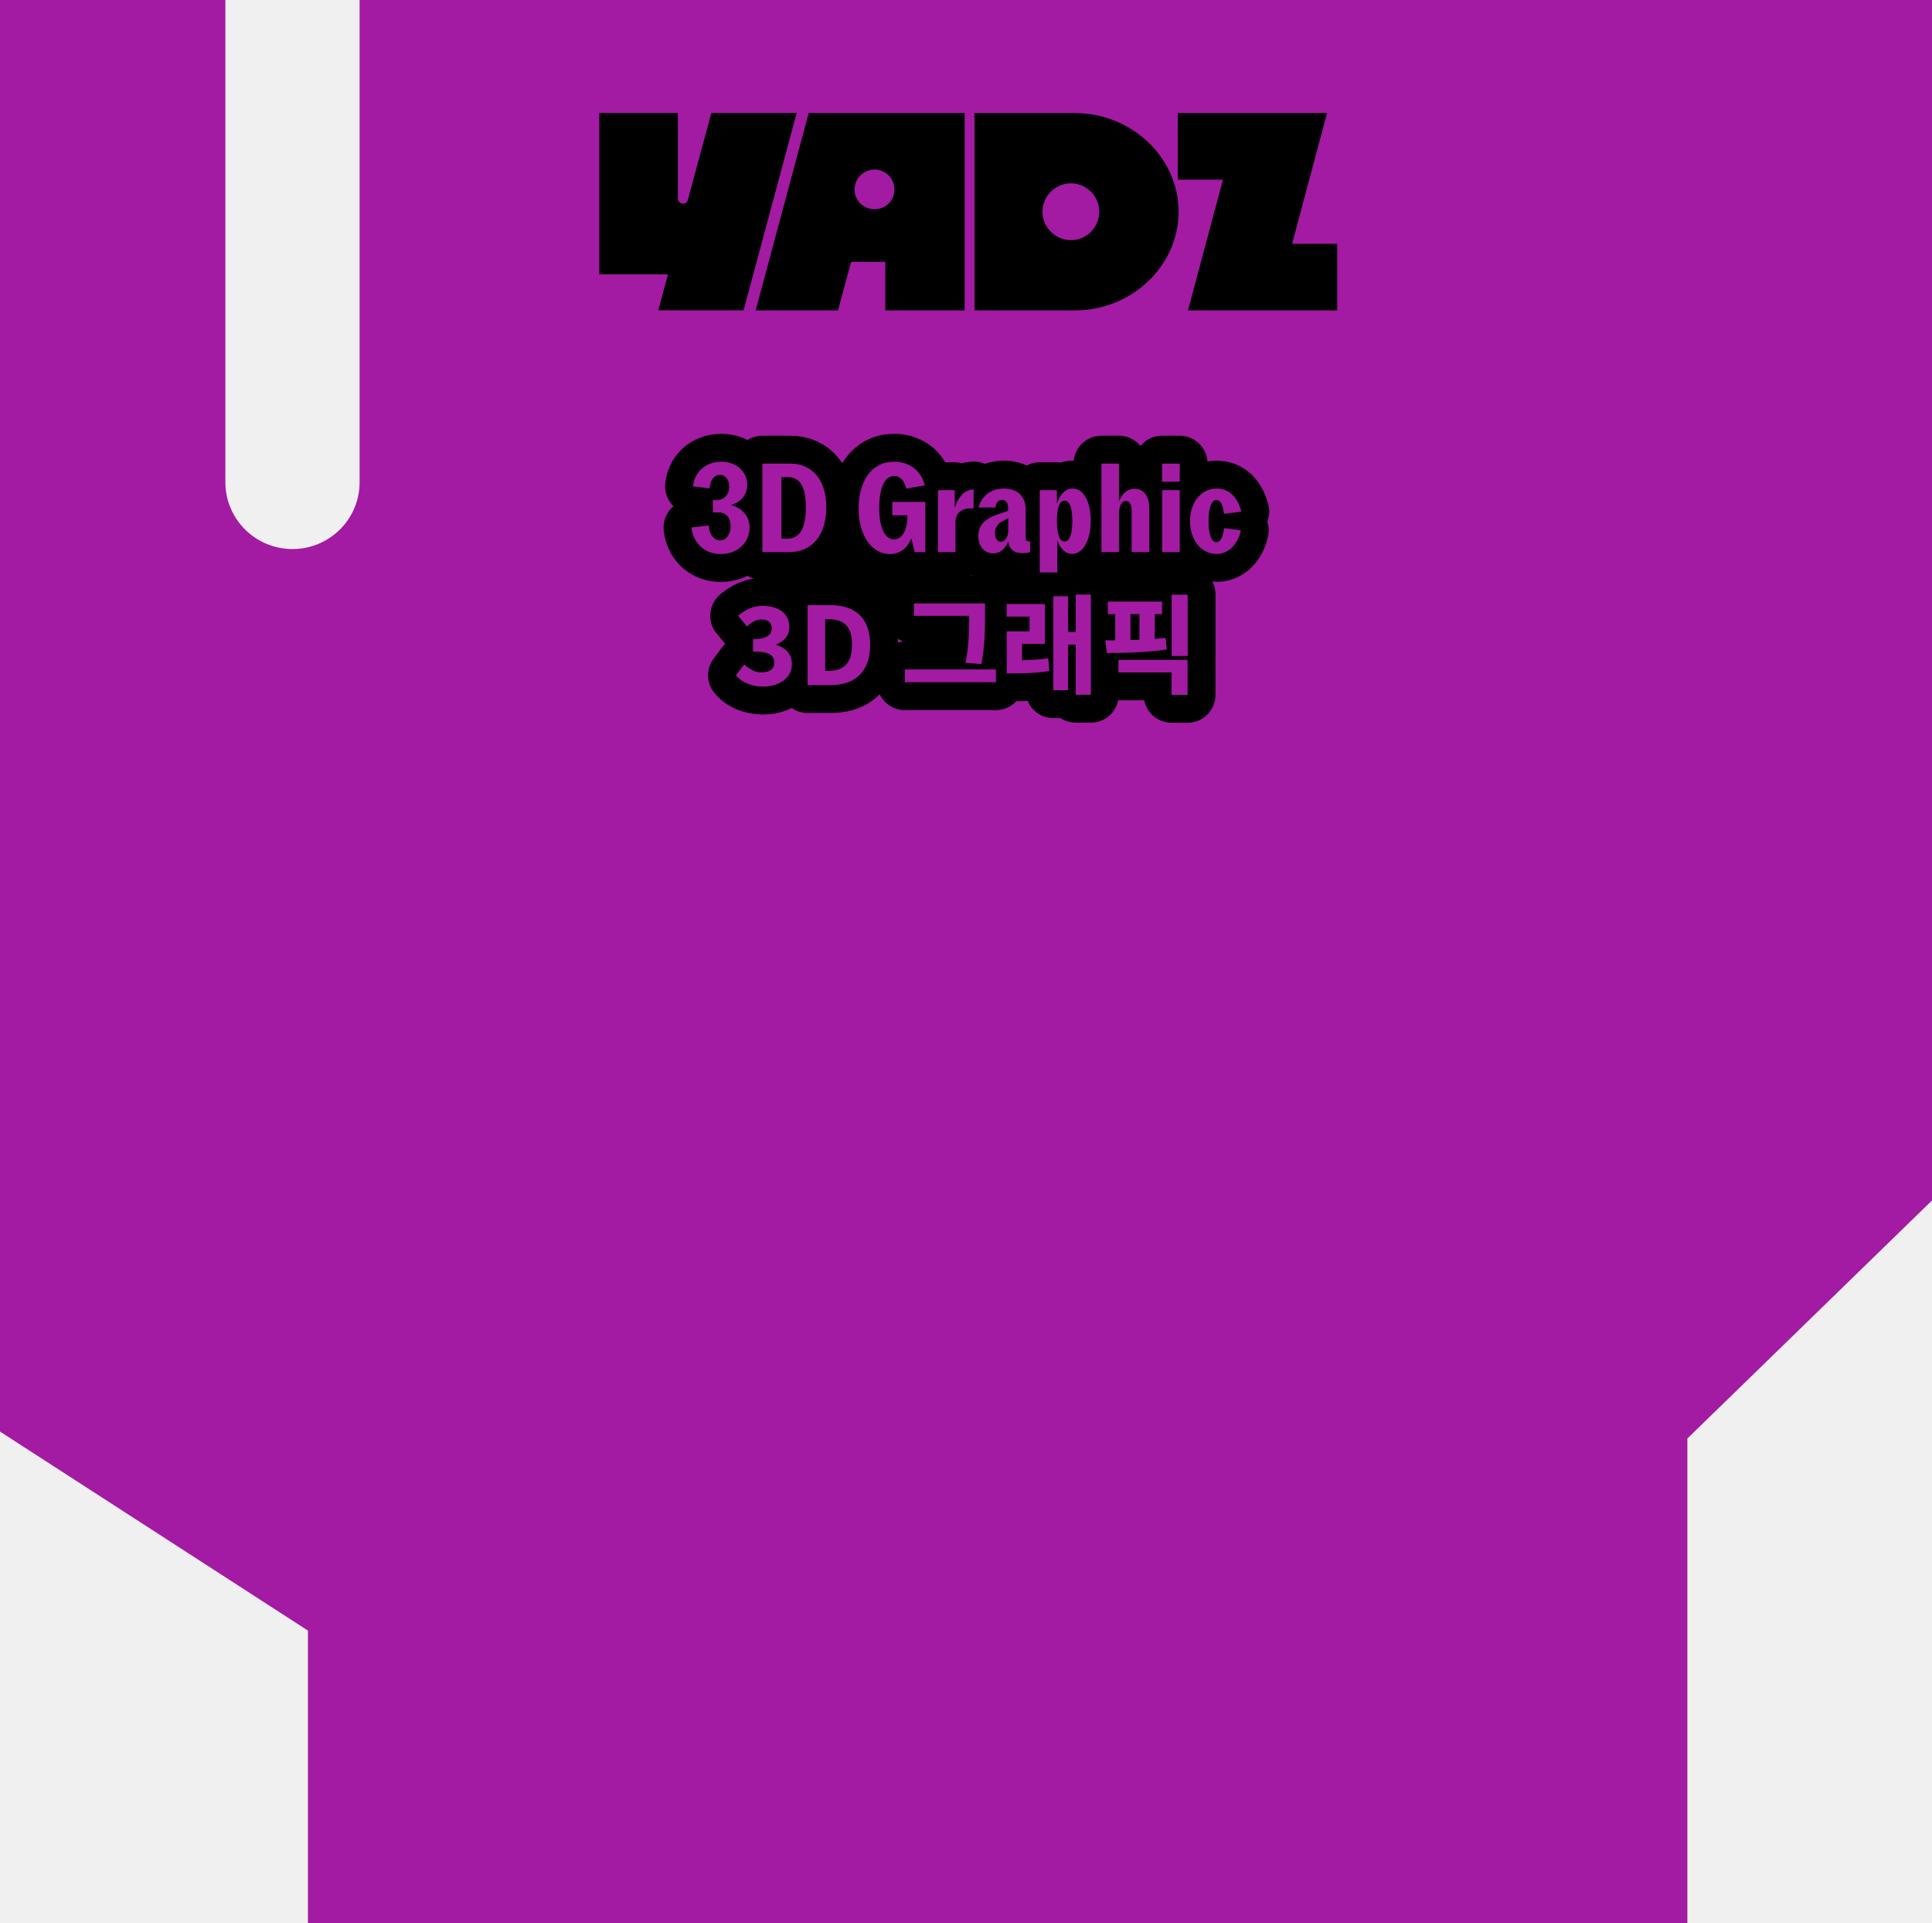
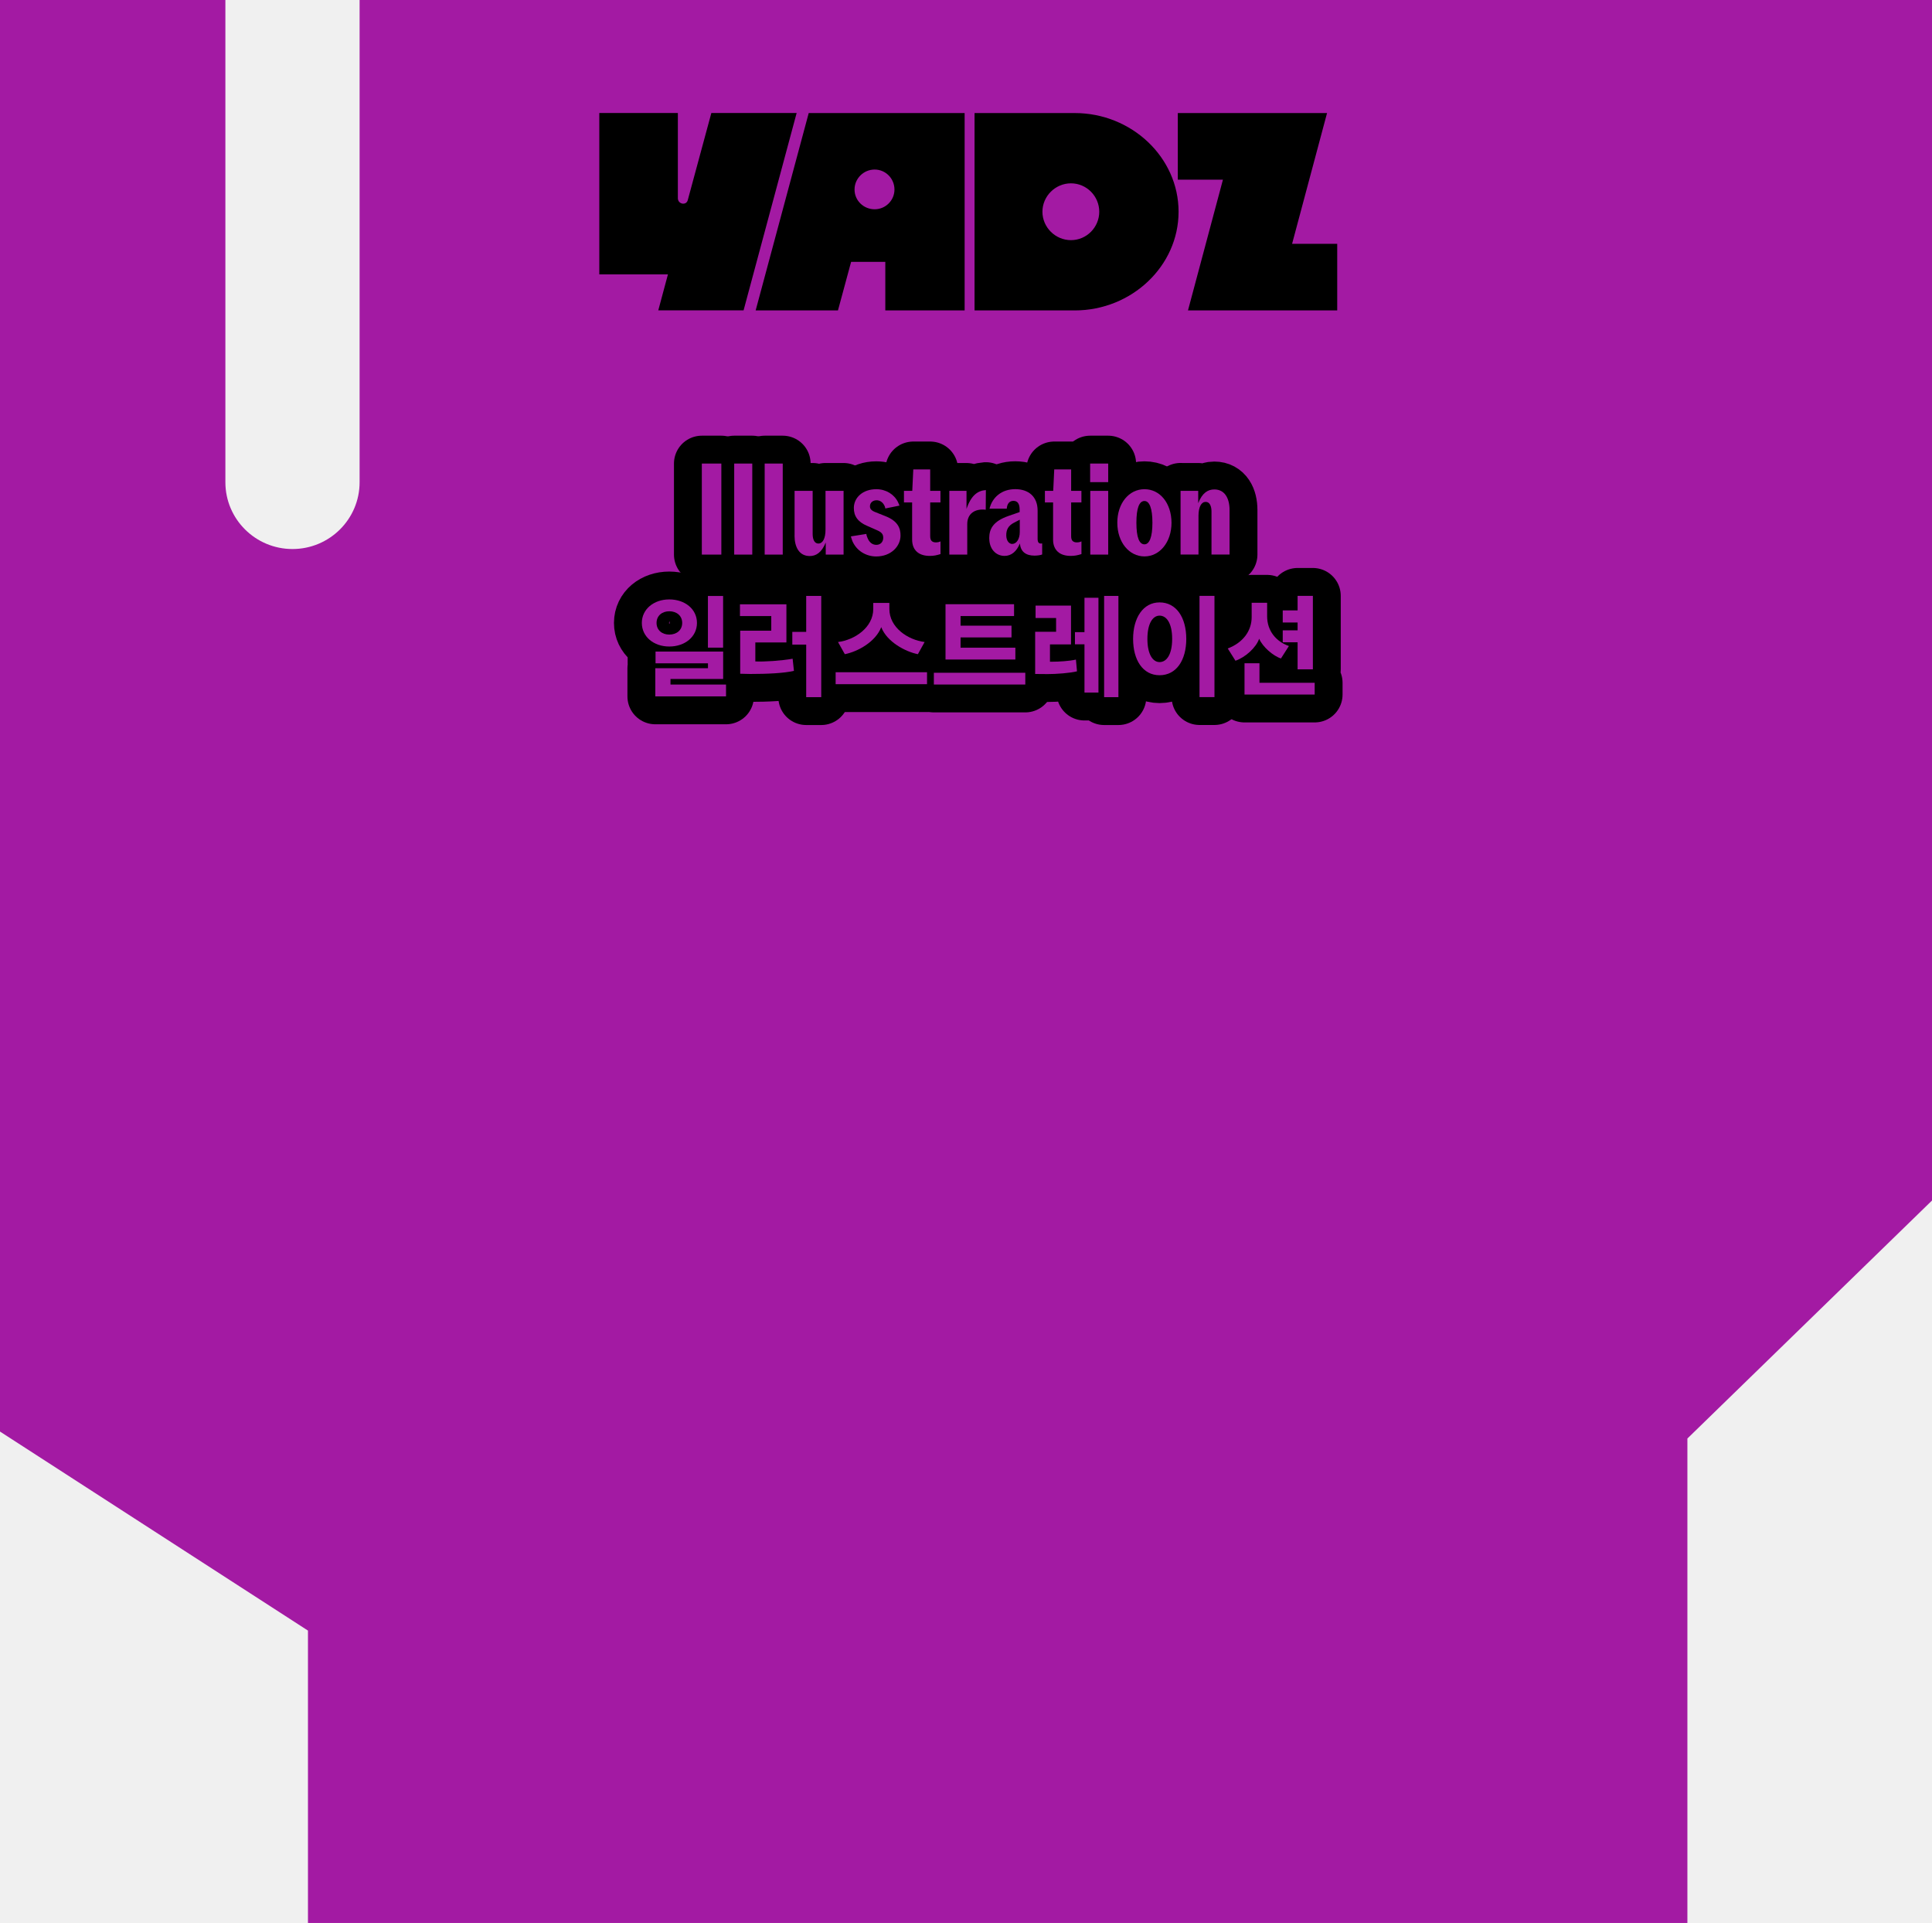
<svg xmlns="http://www.w3.org/2000/svg" width="416" height="414" viewBox="0 0 416 414" fill="none">
-   <g clip-path="url(#clip0_209_8529)">
-     <path d="M416 258.462V0H77.433V103.823C77.433 111.764 70.96 118.206 62.981 118.206C55.002 118.206 48.529 111.764 48.529 103.823V0H0V308.202L66.306 351.049V414H363.324V309.7L416 258.449V258.462Z" fill="#A31AA3" />
+   <g clip-path="url(#clip0_439_4642)">
+     <mask id="mask0_439_4642" style="mask-type:luminance" maskUnits="userSpaceOnUse" x="0" y="0" width="416" height="414">
+       <path d="M416 0H0V414H416V0Z" fill="white" />
+     </mask>
+     <g mask="url(#mask0_439_4642)">
+       <path d="M416 258.46V0H77.43V103.82C77.43 111.76 70.96 118.2 62.98 118.2C55 118.2 48.53 111.76 48.53 103.82V0H0V308.2L66.31 351.05V414H363.33V309.7L416.01 258.45L416 258.46Z" fill="#A31AA3" />
+     </g>
+     <path d="M212.1 115.78H172.14V132.49H212.1V115.78Z" fill="black" />
+     <path d="M151.12 99.8H155.32V119.4H151.12V99.8Z" fill="#A31AA3" stroke="black" stroke-width="12" stroke-linejoin="round" />
+     <path d="M158.09 99.8H161.98V119.4H158.09V99.8Z" fill="#A31AA3" stroke="black" stroke-width="12" stroke-linejoin="round" />
+     <path d="M164.65 99.8H168.54V119.4H164.65V99.8Z" fill="#A31AA3" stroke="black" stroke-width="12" stroke-linejoin="round" />
+     <path d="M171.09 115.28V105.68H174.98V114.95C174.98 116.07 175.34 117.02 176.21 117.02C177.13 117.02 177.75 115.98 177.75 114V105.68H181.64V119.4H177.8V116.8C176.9 119.01 175.67 119.71 174.36 119.71C172.06 119.71 171.08 117.75 171.08 115.29L171.09 115.28Z" fill="#A31AA3" stroke="black" stroke-width="12" stroke-linejoin="round" />
+     <path d="M183.49 116.35C183.38 116.07 183.29 115.76 183.21 115.48L186.54 114.95C186.57 115.23 186.65 115.48 186.74 115.68C187.16 116.83 187.89 117.3 188.7 117.3C189.62 117.3 190.18 116.63 190.18 115.79C190.18 114.95 189.79 114.56 188.75 114.11L186.71 113.21C184.72 112.37 183.83 111.11 183.85 109.32C183.88 107.11 185.78 105.32 188.69 105.32C190.76 105.32 192.53 106.41 193.37 108.12C193.48 108.34 193.57 108.57 193.68 108.85L190.63 109.47C190.57 109.25 190.55 109.05 190.43 108.85C190.07 108.09 189.42 107.7 188.75 107.7C187.97 107.7 187.32 108.2 187.32 108.99C187.32 109.49 187.52 109.91 188.61 110.31L190.57 111.09C193.34 112.15 193.93 113.75 193.9 115.35C193.87 117.65 191.83 119.8 188.66 119.8C186.53 119.8 184.4 118.62 183.48 116.36L183.49 116.35Z" fill="#A31AA3" stroke="black" stroke-width="12" stroke-linejoin="round" />
+     <path d="M197.41 118.78C196.77 118.19 196.4 117.35 196.4 116.15V108.17H194.64V105.68H196.43L196.65 101.06H200.29V105.68H202.5V108.17H200.29V115.42C200.29 115.92 200.4 116.26 200.6 116.46C200.82 116.68 201.13 116.77 201.5 116.77C201.92 116.77 202.26 116.69 202.51 116.55V119.29C201.67 119.54 201.11 119.68 200.21 119.68C199.06 119.68 198.08 119.4 197.41 118.78Z" fill="#A31AA3" stroke="black" stroke-width="12" stroke-linejoin="round" />
+     <path d="M204.41 105.68H208.11V109.57C209.09 106.66 210.52 105.62 212.28 105.51L212.25 109.74C209.93 109.46 208.27 110.58 208.27 112.82V119.4H204.41V105.68Z" fill="#A31AA3" stroke="black" stroke-width="12" stroke-linejoin="round" />
+     <path d="M213 115.9C213 113.83 213.87 112.23 217.14 111.08L219.55 110.24V109.71C219.55 108.45 219.1 107.83 218.21 107.83C217.32 107.83 216.84 108.5 216.78 109.51H213.06C213.68 107.02 215.72 105.31 218.6 105.31C221.48 105.31 223.42 106.93 223.42 109.93V116.01C223.42 116.82 223.73 117.02 224.12 117.02C224.26 117.02 224.34 116.99 224.4 116.99V119.37C224.09 119.51 223.42 119.62 222.75 119.62C220.93 119.62 219.75 118.81 219.61 116.99C218.91 118.7 217.79 119.68 216.31 119.68C214.41 119.68 213.01 118.17 213.01 115.9H213ZM217.96 117.1C218.86 117.1 219.58 116.06 219.58 114.52V111.89L218.38 112.51C217.06 113.18 216.67 114.08 216.67 115.23C216.67 116.46 217.31 117.11 217.96 117.11V117.1Z" fill="#A31AA3" stroke="black" stroke-width="12" stroke-linejoin="round" />
+     <path d="M227.76 118.78C227.12 118.19 226.75 117.35 226.75 116.15V108.17H224.99V105.68H226.78L227 101.06H230.64V105.68H232.85V108.17H230.64V115.42C230.64 115.92 230.75 116.26 230.95 116.46C231.17 116.68 231.48 116.77 231.85 116.77C232.27 116.77 232.61 116.69 232.86 116.55V119.29C232.02 119.54 231.46 119.68 230.56 119.68C229.41 119.68 228.43 119.4 227.76 118.78Z" fill="#A31AA3" stroke="black" stroke-width="12" stroke-linejoin="round" />
+     <path d="M234.73 99.8H238.62V103.8H234.73V99.8ZM234.76 105.68H238.62V119.4H234.76V105.68Z" fill="#A31AA3" stroke="black" stroke-width="12" stroke-linejoin="round" />
+     <path d="M240.58 112.54C240.58 108.37 243.07 105.32 246.43 105.32C249.79 105.32 252.23 108.34 252.25 112.54C252.25 116.71 249.73 119.79 246.43 119.79C243.13 119.79 240.58 116.74 240.58 112.54ZM246.43 117.19C247.49 117.19 248.14 115.65 248.14 112.54C248.14 109.43 247.5 107.86 246.43 107.86C245.31 107.86 244.69 109.37 244.69 112.54C244.69 115.71 245.31 117.19 246.43 117.19Z" fill="#A31AA3" stroke="black" stroke-width="12" stroke-linejoin="round" />
+     <path d="M254.19 105.68H258V108.34C258.87 106.07 260.13 105.37 261.47 105.37C263.74 105.37 264.75 107.33 264.75 109.79V119.39H260.86V110.12C260.86 109 260.5 108.05 259.6 108.05C258.7 108.05 258.06 109.09 258.06 111.07V119.39H254.2V105.67L254.19 105.68Z" fill="#A31AA3" stroke="black" stroke-width="12" stroke-linejoin="round" />
+     <path d="M144.11 129.05C147.47 129.05 150.07 131.12 150.07 134.11C150.07 137.1 147.47 139.19 144.11 139.19C140.75 139.19 138.2 137.07 138.2 134.11C138.2 131.15 140.78 129.05 144.11 129.05ZM141.1 149.93V143.86H152.44V142.8H141.15V140.27H155.71V146.18H144.37V147.38H156.33V149.93H141.11H141.1ZM144.11 136.62C145.67 136.62 146.89 135.68 146.89 134.11C146.89 132.54 145.67 131.6 144.11 131.6C142.55 131.6 141.37 132.57 141.37 134.11C141.37 135.65 142.54 136.62 144.11 136.62ZM152.43 139.43V128.3H155.7V139.43H152.43Z" fill="#A31AA3" stroke="black" stroke-width="12" stroke-linejoin="round" />
+     <path d="M170.95 144.43C168.77 144.94 165.16 145.1 161.54 145.1C160.83 145.1 160.05 145.08 159.38 145.05V135.78H166.07V132.63H159.33V130.1H169.33V138.31H162.64V142.4C164.59 142.49 168.14 142.26 170.67 141.82L170.95 144.42V144.43ZM173.59 150.09V138.78H170.6V136.04H173.59V128.29H176.83V150.09H173.59Z" fill="#A31AA3" stroke="black" stroke-width="12" stroke-linejoin="round" />
+     <path d="M179.93 147.3V144.72H199.61V147.3H179.93ZM197.64 140.84C194.95 140.31 190.97 138.19 189.75 135.02C188.53 138.19 184.69 140.29 181.91 140.84L180.44 138.22C184.03 137.78 188.03 135.09 188.03 131.11V129.8H191.5V131.11C191.5 135.09 195.46 137.76 199.09 138.22L197.64 140.84Z" fill="#A31AA3" stroke="black" stroke-width="12" stroke-linejoin="round" />
+     <path d="M220.77 147.37H201.08V144.84H220.77V147.37ZM206.83 137.23V139.44H218.63V141.99H203.59V130.08H218.35V132.63H206.83V134.7H217.8V137.23H206.83Z" fill="#A31AA3" stroke="black" stroke-width="12" stroke-linejoin="round" />
+     <path d="M225.28 145.12C224.45 145.12 223.67 145.1 222.89 145.1V136.02H227.4V133.05H222.98V130.38H230.61V138.73H226.08V142.46H226.59C227.99 142.46 230.36 142.32 231.67 142C231.74 142.85 231.81 143.68 231.9 144.53C230.38 144.9 227.58 145.13 225.28 145.13V145.12ZM233.51 149.1V138.71H231.46V136.09H233.51V128.69H236.52V149.11H233.51V149.1ZM237.74 150.09V128.29H240.82V150.09H237.74Z" fill="#A31AA3" stroke="black" stroke-width="12" stroke-linejoin="round" />
+     <path d="M249.68 129.69C253.31 129.69 255.43 132.98 255.43 137.55C255.43 142.12 253.31 145.37 249.68 145.37C246.05 145.37 243.98 142.06 243.98 137.55C243.98 133.04 246.12 129.69 249.68 129.69ZM249.68 132.54C248.21 132.54 247.06 134.24 247.06 137.55C247.06 140.86 248.21 142.54 249.68 142.54C251.24 142.54 252.39 140.84 252.39 137.55C252.39 134.26 251.24 132.54 249.68 132.54ZM258.28 150.08V128.28H261.5V150.08H258.28Z" fill="#A31AA3" stroke="black" stroke-width="12" stroke-linejoin="round" />
+     <path d="M275.81 141.76C274.15 141.23 271.88 139.28 271.12 137.51C270.48 139.42 268.13 141.53 266.02 142.25L264.36 139.61C267.6 138.39 269.51 135.86 269.51 132.85V129.77H272.84V132.69C272.84 135.84 274.8 138.14 277.53 139.08L275.81 141.77V141.76ZM267.97 149.53V142.79H271.19V147H283.08V149.53H267.97ZM276.2 134.03V131.41H279.4V128.28H282.69V144.1H279.4V138.28H276.2V135.7H279.4V134.02H276.2V134.03Z" fill="#A31AA3" stroke="black" stroke-width="12" stroke-linejoin="round" />
+     <path d="M151.12 99.8H155.32V119.4H151.12V99.8Z" fill="#A31AA3" />
+     <path d="M158.09 99.8H161.98V119.4H158.09V99.8Z" fill="#A31AA3" />
+     <path d="M164.65 99.8H168.54V119.4H164.65V99.8Z" fill="#A31AA3" />
+     <path d="M171.09 115.28V105.68H174.98V114.95C174.98 116.07 175.34 117.02 176.21 117.02C177.13 117.02 177.75 115.98 177.75 114V105.68H181.64V119.4H177.8V116.8C176.9 119.01 175.67 119.71 174.36 119.71C172.06 119.71 171.08 117.75 171.08 115.29L171.09 115.28Z" fill="#A31AA3" />
+     <path d="M183.49 116.35C183.38 116.07 183.29 115.76 183.21 115.48L186.54 114.95C186.57 115.23 186.65 115.48 186.74 115.68C187.16 116.83 187.89 117.3 188.7 117.3C189.62 117.3 190.18 116.63 190.18 115.79C190.18 114.95 189.79 114.56 188.75 114.11L186.71 113.21C184.72 112.37 183.83 111.11 183.85 109.32C183.88 107.11 185.78 105.32 188.69 105.32C190.76 105.32 192.53 106.41 193.37 108.12C193.48 108.34 193.57 108.57 193.68 108.85L190.63 109.47C190.57 109.25 190.55 109.05 190.43 108.85C190.07 108.09 189.42 107.7 188.75 107.7C187.97 107.7 187.32 108.2 187.32 108.99C187.32 109.49 187.52 109.91 188.61 110.31L190.57 111.09C193.34 112.15 193.93 113.75 193.9 115.35C193.87 117.65 191.83 119.8 188.66 119.8C186.53 119.8 184.4 118.62 183.48 116.36L183.49 116.35Z" fill="#A31AA3" />
+     <path d="M197.41 118.78C196.77 118.19 196.4 117.35 196.4 116.15V108.17H194.64V105.68H196.43L196.65 101.06H200.29V105.68H202.5V108.17H200.29V115.42C200.29 115.92 200.4 116.26 200.6 116.46C200.82 116.68 201.13 116.77 201.5 116.77C201.92 116.77 202.26 116.69 202.51 116.55V119.29C201.67 119.54 201.11 119.68 200.21 119.68C199.06 119.68 198.08 119.4 197.41 118.78Z" fill="#A31AA3" />
+     <path d="M204.41 105.68H208.11V109.57C209.09 106.66 210.52 105.62 212.28 105.51L212.25 109.74C209.93 109.46 208.27 110.58 208.27 112.82V119.4H204.41V105.68Z" fill="#A31AA3" />
+     <path d="M213 115.9C213 113.83 213.87 112.23 217.14 111.08L219.55 110.24V109.71C219.55 108.45 219.1 107.83 218.21 107.83C217.32 107.83 216.84 108.5 216.78 109.51H213.06C213.68 107.02 215.72 105.31 218.6 105.31C221.48 105.31 223.42 106.93 223.42 109.93V116.01C223.42 116.82 223.73 117.02 224.12 117.02C224.26 117.02 224.34 116.99 224.4 116.99V119.37C224.09 119.51 223.42 119.62 222.75 119.62C220.93 119.62 219.75 118.81 219.61 116.99C218.91 118.7 217.79 119.68 216.31 119.68C214.41 119.68 213.01 118.17 213.01 115.9H213ZM217.96 117.1C218.86 117.1 219.58 116.06 219.58 114.52V111.89L218.38 112.51C217.06 113.18 216.67 114.08 216.67 115.23C216.67 116.46 217.31 117.11 217.96 117.11V117.1Z" fill="#A31AA3" />
+     <path d="M227.76 118.78C227.12 118.19 226.75 117.35 226.75 116.15V108.17H224.99V105.68H226.78L227 101.06H230.64V105.68H232.85V108.17H230.64V115.42C230.64 115.92 230.75 116.26 230.95 116.46C231.17 116.68 231.48 116.77 231.85 116.77C232.27 116.77 232.61 116.69 232.86 116.55V119.29C232.02 119.54 231.46 119.68 230.56 119.68C229.41 119.68 228.43 119.4 227.76 118.78Z" fill="#A31AA3" />
+     <path d="M234.73 99.8H238.62V103.8H234.73V99.8ZM234.76 105.68H238.62V119.4H234.76V105.68Z" fill="#A31AA3" />
+     <path d="M240.58 112.54C240.58 108.37 243.07 105.32 246.43 105.32C249.79 105.32 252.23 108.34 252.25 112.54C252.25 116.71 249.73 119.79 246.43 119.79C243.13 119.79 240.58 116.74 240.58 112.54ZM246.43 117.19C247.49 117.19 248.14 115.65 248.14 112.54C248.14 109.43 247.5 107.86 246.43 107.86C245.31 107.86 244.69 109.37 244.69 112.54C244.69 115.71 245.31 117.19 246.43 117.19Z" fill="#A31AA3" />
+     <path d="M254.19 105.68H258V108.34C258.87 106.07 260.13 105.37 261.47 105.37C263.74 105.37 264.75 107.33 264.75 109.79V119.39H260.86V110.12C260.86 109 260.5 108.05 259.6 108.05C258.7 108.05 258.06 109.09 258.06 111.07V119.39H254.2V105.67L254.19 105.68Z" fill="#A31AA3" />
+     <path d="M144.11 129.05C147.47 129.05 150.07 131.12 150.07 134.11C150.07 137.1 147.47 139.19 144.11 139.19C140.75 139.19 138.2 137.07 138.2 134.11C138.2 131.15 140.78 129.05 144.11 129.05ZM141.1 149.93V143.86H152.44V142.8H141.15V140.27H155.71V146.18H144.37V147.38H156.33V149.93H141.11H141.1ZM144.11 136.62C145.67 136.62 146.89 135.68 146.89 134.11C146.89 132.54 145.67 131.6 144.11 131.6C142.55 131.6 141.37 132.57 141.37 134.11C141.37 135.65 142.54 136.62 144.11 136.62ZM152.43 139.43V128.3H155.7V139.43H152.43Z" fill="#A31AA3" />
+     <path d="M170.95 144.43C168.77 144.94 165.16 145.1 161.54 145.1C160.83 145.1 160.05 145.08 159.38 145.05V135.78H166.07V132.63H159.33V130.1H169.33V138.31H162.64V142.4C164.59 142.49 168.14 142.26 170.67 141.82L170.95 144.42V144.43ZM173.59 150.09V138.78H170.6V136.04H173.59V128.29H176.83V150.09H173.59Z" fill="#A31AA3" />
+     <path d="M179.93 147.3V144.72H199.61V147.3H179.93ZM197.64 140.84C194.95 140.31 190.97 138.19 189.75 135.02C188.53 138.19 184.69 140.29 181.91 140.84L180.44 138.22C184.03 137.78 188.03 135.09 188.03 131.11V129.8H191.5V131.11C191.5 135.09 195.46 137.76 199.09 138.22L197.64 140.84Z" fill="#A31AA3" />
+     <path d="M220.77 147.37H201.08V144.84H220.77V147.37ZM206.83 137.23V139.44H218.63V141.99H203.59V130.08H218.35V132.63H206.83V134.7H217.8V137.23H206.83Z" fill="#A31AA3" />
+     <path d="M225.28 145.12C224.45 145.12 223.67 145.1 222.89 145.1V136.02H227.4V133.05H222.98V130.38H230.61V138.73H226.08V142.46H226.59C227.99 142.46 230.36 142.32 231.67 142C231.74 142.85 231.81 143.68 231.9 144.53C230.38 144.9 227.58 145.13 225.28 145.13V145.12ZM233.51 149.1V138.71H231.46V136.09H233.51V128.69H236.52V149.11H233.51V149.1ZM237.74 150.09V128.29H240.82V150.09H237.74Z" fill="#A31AA3" />
+     <path d="M249.68 129.69C253.31 129.69 255.43 132.98 255.43 137.55C255.43 142.12 253.31 145.37 249.68 145.37C246.05 145.37 243.98 142.06 243.98 137.55C243.98 133.04 246.12 129.69 249.68 129.69ZM249.68 132.54C248.21 132.54 247.06 134.24 247.06 137.55C247.06 140.86 248.21 142.54 249.68 142.54C251.24 142.54 252.39 140.84 252.39 137.55C252.39 134.26 251.24 132.54 249.68 132.54ZM258.28 150.08V128.28H261.5V150.08H258.28Z" fill="#A31AA3" />
+     <path d="M275.81 141.76C274.15 141.23 271.88 139.28 271.12 137.51C270.48 139.42 268.13 141.53 266.02 142.25L264.36 139.61C267.6 138.39 269.51 135.86 269.51 132.85V129.77H272.84V132.69C272.84 135.84 274.8 138.14 277.53 139.08L275.81 141.77V141.76ZM267.97 149.53V142.79H271.19V147H283.08V149.53H267.97ZM276.2 134.03V131.41H279.4V128.28H282.69V144.1H279.4V138.28H276.2V135.7H279.4V134.02H276.2V134.03Z" fill="#A31AA3" />
    <path d="M143.822 59.069H129.041V24.325H145.957V42.657C145.957 43.992 147.777 44.305 148.092 43.079L153.169 24.325H171.535L160.107 66.819H141.741L143.822 59.069Z" fill="black" />
-     <path d="M174.135 24.339H207.706V66.832H190.626V56.372H183.263L180.431 66.832H162.708L174.135 24.339ZM192.597 40.805C192.597 38.422 190.681 36.501 188.327 36.501C185.973 36.501 184.002 38.408 184.002 40.805C184.002 43.202 185.973 45.054 188.327 45.054C190.681 45.054 192.597 43.148 192.597 40.805Z" fill="black" />
-     <path d="M209.841 24.339H231.409C243.685 24.339 253.771 33.9 253.771 45.586C253.771 57.271 243.685 66.832 231.409 66.832H209.841V24.339ZM236.692 45.586C236.692 42.235 233.968 39.47 230.602 39.47C227.235 39.47 224.457 42.235 224.457 45.586C224.457 48.936 227.235 51.701 230.602 51.701C233.968 51.701 236.692 48.936 236.692 45.586Z" fill="black" />
+     <path d="M174.135 24.339H207.706V66.832H190.626V56.372H183.263L180.431 66.832H162.708L174.135 24.339ZM192.597 40.805C192.597 38.421 190.681 36.501 188.327 36.501C185.973 36.501 184.002 38.408 184.002 40.805C184.002 43.202 185.973 45.054 188.327 45.054C190.681 45.054 192.597 43.148 192.597 40.805Z" fill="black" />
+     <path d="M209.841 24.339H231.409C243.685 24.339 253.771 33.9 253.771 45.585C253.771 57.271 243.685 66.832 231.409 66.832H209.841V24.339ZM236.692 45.585C236.692 42.235 233.968 39.47 230.602 39.47C227.235 39.47 224.457 42.235 224.457 45.585C224.457 48.936 227.235 51.701 230.602 51.701C233.968 51.701 236.692 48.936 236.692 45.585Z" fill="black" />
    <path d="M263.324 38.68H253.607V24.339H285.741L278.214 52.491H287.931V66.832H255.797L263.324 38.68Z" fill="black" />
-     <rect x="166.812" y="113.737" width="36.04" height="21.52" fill="black" />
-     <path d="M149.022 114.41C148.968 114.137 148.913 113.865 148.885 113.565L152.608 113.13C152.608 113.32 152.635 113.511 152.663 113.702C152.936 115.445 153.949 116.344 155.071 116.344C156.385 116.344 157.316 115.064 157.316 113.266C157.288 111.468 156.358 110.324 154.77 110.324H153.511L153.484 107.682H154.223C155.975 107.682 157.015 106.429 157.015 104.794C157.015 103.16 156.139 102.234 155.017 102.234C153.894 102.234 153.073 103.133 152.854 104.631C152.827 104.822 152.827 104.985 152.827 105.148L149.214 104.713C149.214 104.631 149.214 104.522 149.269 104.304C149.652 101.689 151.896 99.401 155.29 99.401C158.684 99.401 160.901 101.635 160.901 104.413C160.901 106.401 159.67 108.063 157.425 108.717C159.834 109.398 161.394 111.141 161.394 113.593C161.394 116.698 158.958 119.286 155.181 119.286C152.006 119.286 149.652 117.27 149.022 114.41Z" fill="#A31AA3" stroke="black" stroke-width="12" stroke-linecap="round" stroke-linejoin="round" />
-     <path d="M164.159 99.81H170.153C174.97 99.81 177.926 103.405 177.926 109.207V109.234C177.899 115.227 174.861 118.877 169.852 118.877H164.159V99.81ZM169.441 115.963C172.425 115.963 173.52 113.484 173.52 109.234V109.18C173.52 104.958 172.315 102.724 169.715 102.724H168.264V115.963H169.441Z" fill="#A31AA3" stroke="black" stroke-width="12" stroke-linecap="round" stroke-linejoin="round" />
-     <path d="M184.878 109.534C184.878 103.623 187.588 99.401 192.542 99.401C195.827 99.401 198.126 101.335 198.92 103.841C199.029 104.059 199.084 104.358 199.139 104.495L195.115 105.203C195.088 105.039 194.978 104.713 194.924 104.522C194.54 103.323 193.719 102.479 192.542 102.479C190.462 102.479 189.313 105.067 189.313 109.425C189.313 113.293 190.407 116.099 192.488 116.126C194.102 116.126 195.389 114.41 195.389 110.978V110.95H192.132V108.063H199.248V118.877H196.949L196.237 115.908C195.471 117.815 193.938 119.286 191.612 119.286C187.834 119.286 184.878 115.445 184.878 109.534Z" fill="#A31AA3" stroke="black" stroke-width="12" stroke-linecap="round" stroke-linejoin="round" />
-     <path d="M201.958 105.53H205.571V109.316C206.529 106.483 207.925 105.475 209.649 105.366L209.622 109.479C207.35 109.207 205.735 110.297 205.735 112.476V118.877H201.958V105.53Z" fill="#A31AA3" stroke="black" stroke-width="12" stroke-linecap="round" stroke-linejoin="round" />
-     <path d="M210.662 115.472C210.662 113.456 211.511 111.904 214.713 110.787L217.067 109.97V109.452C217.067 108.226 216.629 107.627 215.753 107.627C214.877 107.627 214.412 108.281 214.357 109.261H210.717C211.319 106.837 213.317 105.176 216.136 105.176C218.956 105.176 220.844 106.755 220.844 109.67V115.581C220.844 116.371 221.145 116.562 221.528 116.562C221.665 116.562 221.747 116.534 221.802 116.534V118.85C221.501 118.986 220.844 119.095 220.187 119.095C218.408 119.095 217.259 118.305 217.122 116.534C216.437 118.196 215.343 119.149 213.892 119.149C212.031 119.149 210.662 117.678 210.662 115.472ZM215.507 116.643C216.383 116.643 217.094 115.636 217.094 114.137V111.577L215.917 112.176C214.631 112.83 214.248 113.702 214.248 114.818C214.248 116.017 214.877 116.643 215.507 116.643Z" fill="#A31AA3" stroke="black" stroke-width="12" stroke-linecap="round" stroke-linejoin="round" />
-     <path d="M223.882 105.53H227.577V108.417C228.207 106.483 229.384 105.176 230.971 105.176C233.216 105.176 234.858 107.872 234.858 112.149C234.858 116.425 233.134 119.258 230.835 119.258C229.384 119.258 228.289 118.087 227.66 116.371V123.235H223.882V105.53ZM229.22 116.589C230.287 116.589 230.889 115.036 230.889 112.149C230.889 109.261 230.315 107.791 229.247 107.791C228.125 107.791 227.577 109.289 227.577 112.149C227.577 115.009 228.152 116.589 229.22 116.589Z" fill="#A31AA3" stroke="black" stroke-width="12" stroke-linecap="round" stroke-linejoin="round" />
-     <path d="M237.157 99.81H240.935V107.927C241.811 105.884 243.015 105.23 244.274 105.23C246.518 105.23 247.476 107.164 247.476 109.534V118.877H243.672V109.861C243.672 108.717 243.261 107.845 242.44 107.845C241.537 107.845 240.935 108.853 240.935 110.787V118.877H237.157V99.81Z" fill="#A31AA3" stroke="black" stroke-width="12" stroke-linecap="round" stroke-linejoin="round" />
-     <path d="M250.213 99.81H254.018V103.705H250.213V99.81ZM250.241 105.53H254.018V118.877H250.241V105.53Z" fill="#A31AA3" stroke="black" stroke-width="12" stroke-linecap="round" stroke-linejoin="round" />
-     <path d="M256.235 112.203C256.235 108.145 258.644 105.176 261.956 105.176C264.556 105.176 266.308 106.919 267.129 109.588C267.184 109.779 267.238 109.915 267.293 110.133L263.543 110.623C263.516 110.351 263.461 110.133 263.434 109.915C263.187 108.417 262.722 107.654 261.928 107.654C260.888 107.654 260.231 109.125 260.231 112.203C260.231 115.281 260.888 116.725 261.928 116.725C262.695 116.725 263.215 115.881 263.488 114.246L263.571 113.702L267.184 114.165C267.129 114.437 267.047 114.682 266.992 114.927C266.143 117.597 264.282 119.258 261.956 119.258C258.644 119.258 256.235 116.262 256.235 112.203Z" fill="#A31AA3" stroke="black" stroke-width="12" stroke-linecap="round" stroke-linejoin="round" />
-     <path d="M164.295 147.805C163.378 147.805 162.557 147.696 161.846 147.492C161.12 147.288 160.477 147.002 159.916 146.648C159.355 146.294 158.862 145.871 158.465 145.395L160.231 143.038C160.737 143.515 161.312 143.924 161.928 144.251C162.544 144.578 163.214 144.755 163.926 144.755C164.501 144.755 164.993 144.673 165.418 144.523C165.842 144.373 166.157 144.128 166.389 143.815C166.622 143.502 166.731 143.12 166.731 142.698C166.731 142.194 166.608 141.758 166.348 141.39C166.088 141.023 165.637 140.75 164.98 140.56C164.323 140.369 163.378 140.274 162.147 140.274V137.591C163.173 137.591 163.967 137.495 164.555 137.291C165.13 137.087 165.554 136.814 165.801 136.474C166.047 136.133 166.17 135.725 166.17 135.275C166.17 134.676 165.979 134.213 165.609 133.872C165.24 133.545 164.706 133.368 164.022 133.368C163.433 133.368 162.886 133.505 162.379 133.763C161.873 134.022 161.367 134.39 160.86 134.88L158.931 132.565C159.711 131.911 160.518 131.394 161.38 131.012C162.243 130.631 163.173 130.44 164.186 130.44C165.349 130.44 166.362 130.617 167.224 130.971C168.086 131.325 168.757 131.843 169.236 132.524C169.715 133.205 169.961 134.022 169.961 135.003C169.961 135.888 169.715 136.637 169.236 137.25C168.757 137.863 168.059 138.367 167.142 138.748V138.844C167.772 139.034 168.346 139.307 168.866 139.661C169.386 140.015 169.783 140.478 170.071 141.023C170.358 141.568 170.509 142.208 170.509 142.93C170.509 143.978 170.221 144.864 169.646 145.599C169.072 146.321 168.319 146.879 167.375 147.261C166.43 147.642 165.404 147.833 164.268 147.833L164.295 147.805Z" fill="#A31AA3" stroke="black" stroke-width="12" stroke-linecap="round" stroke-linejoin="round" />
-     <path d="M173.889 147.479V130.277H178.734C180.499 130.277 182.032 130.577 183.318 131.189C184.605 131.802 185.604 132.728 186.302 133.981C187 135.234 187.356 136.842 187.356 138.803C187.356 140.764 187.013 142.385 186.302 143.679C185.604 144.973 184.618 145.926 183.359 146.552C182.1 147.179 180.622 147.492 178.925 147.492H173.875L173.889 147.479ZM177.68 144.428H178.487C179.486 144.428 180.349 144.251 181.101 143.883C181.854 143.515 182.429 142.93 182.839 142.099C183.25 141.268 183.455 140.178 183.455 138.803C183.455 137.427 183.25 136.324 182.839 135.52C182.429 134.731 181.854 134.158 181.101 133.818C180.349 133.478 179.473 133.314 178.487 133.314H177.68V144.428Z" fill="#A31AA3" stroke="black" stroke-width="12" stroke-linecap="round" stroke-linejoin="round" />
-     <path d="M194.828 144.128H214.439V146.879H194.828V144.128ZM196.785 129.909H210.47V132.592H196.785V129.909ZM208.678 129.909H212.099V132.592C212.099 133.627 212.099 134.662 212.058 135.698C212.031 136.733 211.976 137.836 211.866 139.007C211.771 140.178 211.579 141.5 211.319 142.971L207.898 142.698C208.158 141.336 208.349 140.083 208.445 138.925C208.541 137.768 208.609 136.678 208.637 135.643C208.664 134.608 208.678 133.6 208.678 132.606V129.923V129.909Z" fill="#A31AA3" stroke="black" stroke-width="12" stroke-linecap="round" stroke-linejoin="round" />
-     <path d="M216.739 130.045H224.977V138.612H220.064V143.148H216.766V135.929H221.679V132.756H216.752V130.045H216.739ZM216.766 142.153H218.299C219.585 142.153 220.817 142.126 221.994 142.072C223.171 142.017 224.402 141.895 225.703 141.718L225.963 144.455C224.608 144.673 223.335 144.809 222.117 144.877C220.899 144.945 219.626 144.973 218.312 144.973H216.78V142.167L216.766 142.153ZM226.811 128.357H229.972V148.596H226.811V128.357ZM228.946 136.065H232.395V138.776H228.946V136.065ZM231.628 128.002H234.886V149.576H231.628V128.002Z" fill="#A31AA3" stroke="black" stroke-width="12" stroke-linecap="round" stroke-linejoin="round" />
-     <path d="M238.334 140.601L237.992 137.863C239.265 137.863 240.634 137.863 242.125 137.822C243.603 137.795 245.109 137.754 246.628 137.672C248.147 137.591 249.598 137.482 250.98 137.332L251.24 139.811C249.803 140.042 248.325 140.206 246.819 140.315C245.314 140.424 243.836 140.492 242.399 140.532C240.962 140.573 239.607 140.587 238.348 140.587L238.334 140.601ZM238.54 129.514H250.213V132.224H238.54V129.514ZM240.127 131.707H243.412V138.776H240.127V131.707ZM240.825 142.058H255.715V149.603H252.266V144.768H240.825V142.058ZM245.341 131.707H248.64V138.776H245.341V131.707ZM252.28 128.03H255.729V141.227H252.28V128.03Z" fill="#A31AA3" stroke="black" stroke-width="12" stroke-linecap="round" stroke-linejoin="round" />
-     <path d="M149.022 114.41C148.968 114.137 148.913 113.865 148.885 113.565L152.608 113.13C152.608 113.32 152.635 113.511 152.663 113.702C152.936 115.445 153.949 116.344 155.071 116.344C156.385 116.344 157.316 115.064 157.316 113.266C157.288 111.468 156.358 110.324 154.77 110.324H153.511L153.484 107.682H154.223C155.975 107.682 157.015 106.429 157.015 104.794C157.015 103.16 156.139 102.234 155.017 102.234C153.894 102.234 153.073 103.133 152.854 104.631C152.827 104.822 152.827 104.985 152.827 105.148L149.214 104.713C149.214 104.631 149.214 104.522 149.269 104.304C149.652 101.689 151.896 99.401 155.29 99.401C158.684 99.401 160.901 101.635 160.901 104.413C160.901 106.401 159.67 108.063 157.425 108.717C159.834 109.398 161.394 111.141 161.394 113.593C161.394 116.698 158.958 119.286 155.181 119.286C152.006 119.286 149.652 117.27 149.022 114.41Z" fill="#A31AA3" />
-     <path d="M164.159 99.81H170.153C174.97 99.81 177.926 103.405 177.926 109.207V109.234C177.899 115.227 174.861 118.877 169.852 118.877H164.159V99.81ZM169.441 115.963C172.425 115.963 173.52 113.484 173.52 109.234V109.18C173.52 104.958 172.315 102.724 169.715 102.724H168.264V115.963H169.441Z" fill="#A31AA3" />
-     <path d="M184.878 109.534C184.878 103.623 187.588 99.401 192.542 99.401C195.827 99.401 198.126 101.335 198.92 103.841C199.029 104.059 199.084 104.358 199.139 104.495L195.115 105.203C195.088 105.039 194.978 104.713 194.924 104.522C194.54 103.323 193.719 102.479 192.542 102.479C190.462 102.479 189.313 105.067 189.313 109.425C189.313 113.293 190.407 116.099 192.488 116.126C194.102 116.126 195.389 114.41 195.389 110.978V110.95H192.132V108.063H199.248V118.877H196.949L196.237 115.908C195.471 117.815 193.938 119.286 191.612 119.286C187.834 119.286 184.878 115.445 184.878 109.534Z" fill="#A31AA3" />
-     <path d="M201.958 105.53H205.571V109.316C206.529 106.483 207.925 105.475 209.649 105.366L209.622 109.479C207.35 109.207 205.735 110.297 205.735 112.476V118.877H201.958V105.53Z" fill="#A31AA3" />
-     <path d="M210.662 115.472C210.662 113.456 211.511 111.904 214.713 110.787L217.067 109.97V109.452C217.067 108.226 216.629 107.627 215.753 107.627C214.877 107.627 214.412 108.281 214.357 109.261H210.717C211.319 106.837 213.317 105.176 216.136 105.176C218.956 105.176 220.844 106.755 220.844 109.67V115.581C220.844 116.371 221.145 116.562 221.528 116.562C221.665 116.562 221.747 116.534 221.802 116.534V118.85C221.501 118.986 220.844 119.095 220.187 119.095C218.408 119.095 217.259 118.305 217.122 116.534C216.437 118.196 215.343 119.149 213.892 119.149C212.031 119.149 210.662 117.678 210.662 115.472ZM215.507 116.643C216.383 116.643 217.094 115.636 217.094 114.137V111.577L215.917 112.176C214.631 112.83 214.248 113.702 214.248 114.818C214.248 116.017 214.877 116.643 215.507 116.643Z" fill="#A31AA3" />
-     <path d="M223.882 105.53H227.577V108.417C228.207 106.483 229.384 105.176 230.971 105.176C233.216 105.176 234.858 107.872 234.858 112.149C234.858 116.425 233.134 119.258 230.835 119.258C229.384 119.258 228.289 118.087 227.66 116.371V123.235H223.882V105.53ZM229.22 116.589C230.287 116.589 230.889 115.036 230.889 112.149C230.889 109.261 230.315 107.791 229.247 107.791C228.125 107.791 227.577 109.289 227.577 112.149C227.577 115.009 228.152 116.589 229.22 116.589Z" fill="#A31AA3" />
-     <path d="M237.157 99.81H240.935V107.927C241.811 105.884 243.015 105.23 244.274 105.23C246.518 105.23 247.476 107.164 247.476 109.534V118.877H243.672V109.861C243.672 108.717 243.261 107.845 242.44 107.845C241.537 107.845 240.935 108.853 240.935 110.787V118.877H237.157V99.81Z" fill="#A31AA3" />
-     <path d="M250.213 99.81H254.018V103.705H250.213V99.81ZM250.241 105.53H254.018V118.877H250.241V105.53Z" fill="#A31AA3" />
-     <path d="M256.235 112.203C256.235 108.145 258.644 105.176 261.956 105.176C264.556 105.176 266.308 106.919 267.129 109.588C267.184 109.779 267.238 109.915 267.293 110.133L263.543 110.623C263.516 110.351 263.461 110.133 263.434 109.915C263.187 108.417 262.722 107.654 261.928 107.654C260.888 107.654 260.231 109.125 260.231 112.203C260.231 115.281 260.888 116.725 261.928 116.725C262.695 116.725 263.215 115.881 263.488 114.246L263.571 113.702L267.184 114.165C267.129 114.437 267.047 114.682 266.992 114.927C266.143 117.597 264.282 119.258 261.956 119.258C258.644 119.258 256.235 116.262 256.235 112.203Z" fill="#A31AA3" />
-     <path d="M164.295 147.805C163.378 147.805 162.557 147.696 161.846 147.492C161.12 147.288 160.477 147.002 159.916 146.648C159.355 146.294 158.862 145.871 158.465 145.395L160.231 143.038C160.737 143.515 161.312 143.924 161.928 144.251C162.544 144.578 163.214 144.755 163.926 144.755C164.501 144.755 164.993 144.673 165.418 144.523C165.842 144.373 166.157 144.128 166.389 143.815C166.622 143.502 166.731 143.12 166.731 142.698C166.731 142.194 166.608 141.758 166.348 141.39C166.088 141.023 165.637 140.75 164.98 140.56C164.323 140.369 163.378 140.274 162.147 140.274V137.591C163.173 137.591 163.967 137.495 164.555 137.291C165.13 137.087 165.554 136.814 165.801 136.474C166.047 136.133 166.17 135.725 166.17 135.275C166.17 134.676 165.979 134.213 165.609 133.872C165.24 133.545 164.706 133.368 164.022 133.368C163.433 133.368 162.886 133.505 162.379 133.763C161.873 134.022 161.367 134.39 160.86 134.88L158.931 132.565C159.711 131.911 160.518 131.394 161.38 131.012C162.243 130.631 163.173 130.44 164.186 130.44C165.349 130.44 166.362 130.617 167.224 130.971C168.086 131.325 168.757 131.843 169.236 132.524C169.715 133.205 169.961 134.022 169.961 135.003C169.961 135.888 169.715 136.637 169.236 137.25C168.757 137.863 168.059 138.367 167.142 138.748V138.844C167.772 139.034 168.346 139.307 168.866 139.661C169.386 140.015 169.783 140.478 170.071 141.023C170.358 141.568 170.509 142.208 170.509 142.93C170.509 143.978 170.221 144.864 169.646 145.599C169.072 146.321 168.319 146.879 167.375 147.261C166.43 147.642 165.404 147.833 164.268 147.833L164.295 147.805Z" fill="#A31AA3" />
-     <path d="M173.889 147.479V130.277H178.734C180.499 130.277 182.032 130.577 183.318 131.189C184.605 131.802 185.604 132.728 186.302 133.981C187 135.234 187.356 136.842 187.356 138.803C187.356 140.764 187.013 142.385 186.302 143.679C185.604 144.973 184.618 145.926 183.359 146.552C182.1 147.179 180.622 147.492 178.925 147.492H173.875L173.889 147.479ZM177.68 144.428H178.487C179.486 144.428 180.349 144.251 181.101 143.883C181.854 143.515 182.429 142.93 182.839 142.099C183.25 141.268 183.455 140.178 183.455 138.803C183.455 137.427 183.25 136.324 182.839 135.52C182.429 134.731 181.854 134.158 181.101 133.818C180.349 133.478 179.473 133.314 178.487 133.314H177.68V144.428Z" fill="#A31AA3" />
-     <path d="M194.828 144.128H214.439V146.879H194.828V144.128ZM196.785 129.909H210.47V132.592H196.785V129.909ZM208.678 129.909H212.099V132.592C212.099 133.627 212.099 134.662 212.058 135.698C212.031 136.733 211.976 137.836 211.866 139.007C211.771 140.178 211.579 141.5 211.319 142.971L207.898 142.698C208.158 141.336 208.349 140.083 208.445 138.925C208.541 137.768 208.609 136.678 208.637 135.643C208.664 134.608 208.678 133.6 208.678 132.606V129.923V129.909Z" fill="#A31AA3" />
-     <path d="M216.739 130.045H224.977V138.612H220.064V143.148H216.766V135.929H221.679V132.756H216.752V130.045H216.739ZM216.766 142.153H218.299C219.585 142.153 220.817 142.126 221.994 142.072C223.171 142.017 224.402 141.895 225.703 141.718L225.963 144.455C224.608 144.673 223.335 144.809 222.117 144.877C220.899 144.945 219.626 144.973 218.312 144.973H216.78V142.167L216.766 142.153ZM226.811 128.357H229.972V148.596H226.811V128.357ZM228.946 136.065H232.395V138.776H228.946V136.065ZM231.628 128.002H234.886V149.576H231.628V128.002Z" fill="#A31AA3" />
-     <path d="M238.334 140.601L237.992 137.863C239.265 137.863 240.634 137.863 242.125 137.822C243.603 137.795 245.109 137.754 246.628 137.672C248.147 137.591 249.598 137.482 250.98 137.332L251.24 139.811C249.803 140.042 248.325 140.206 246.819 140.315C245.314 140.424 243.836 140.492 242.399 140.532C240.962 140.573 239.607 140.587 238.348 140.587L238.334 140.601ZM238.54 129.514H250.213V132.224H238.54V129.514ZM240.127 131.707H243.412V138.776H240.127V131.707ZM240.825 142.058H255.715V149.603H252.266V144.768H240.825V142.058ZM245.341 131.707H248.64V138.776H245.341V131.707ZM252.28 128.03H255.729V141.227H252.28V128.03Z" fill="#A31AA3" />
  </g>
  <defs>
-     <clipPath id="clip0_209_8529">
+     <clipPath id="clip0_439_4642">
      <rect width="416" height="414" fill="white" />
    </clipPath>
  </defs>
</svg>
